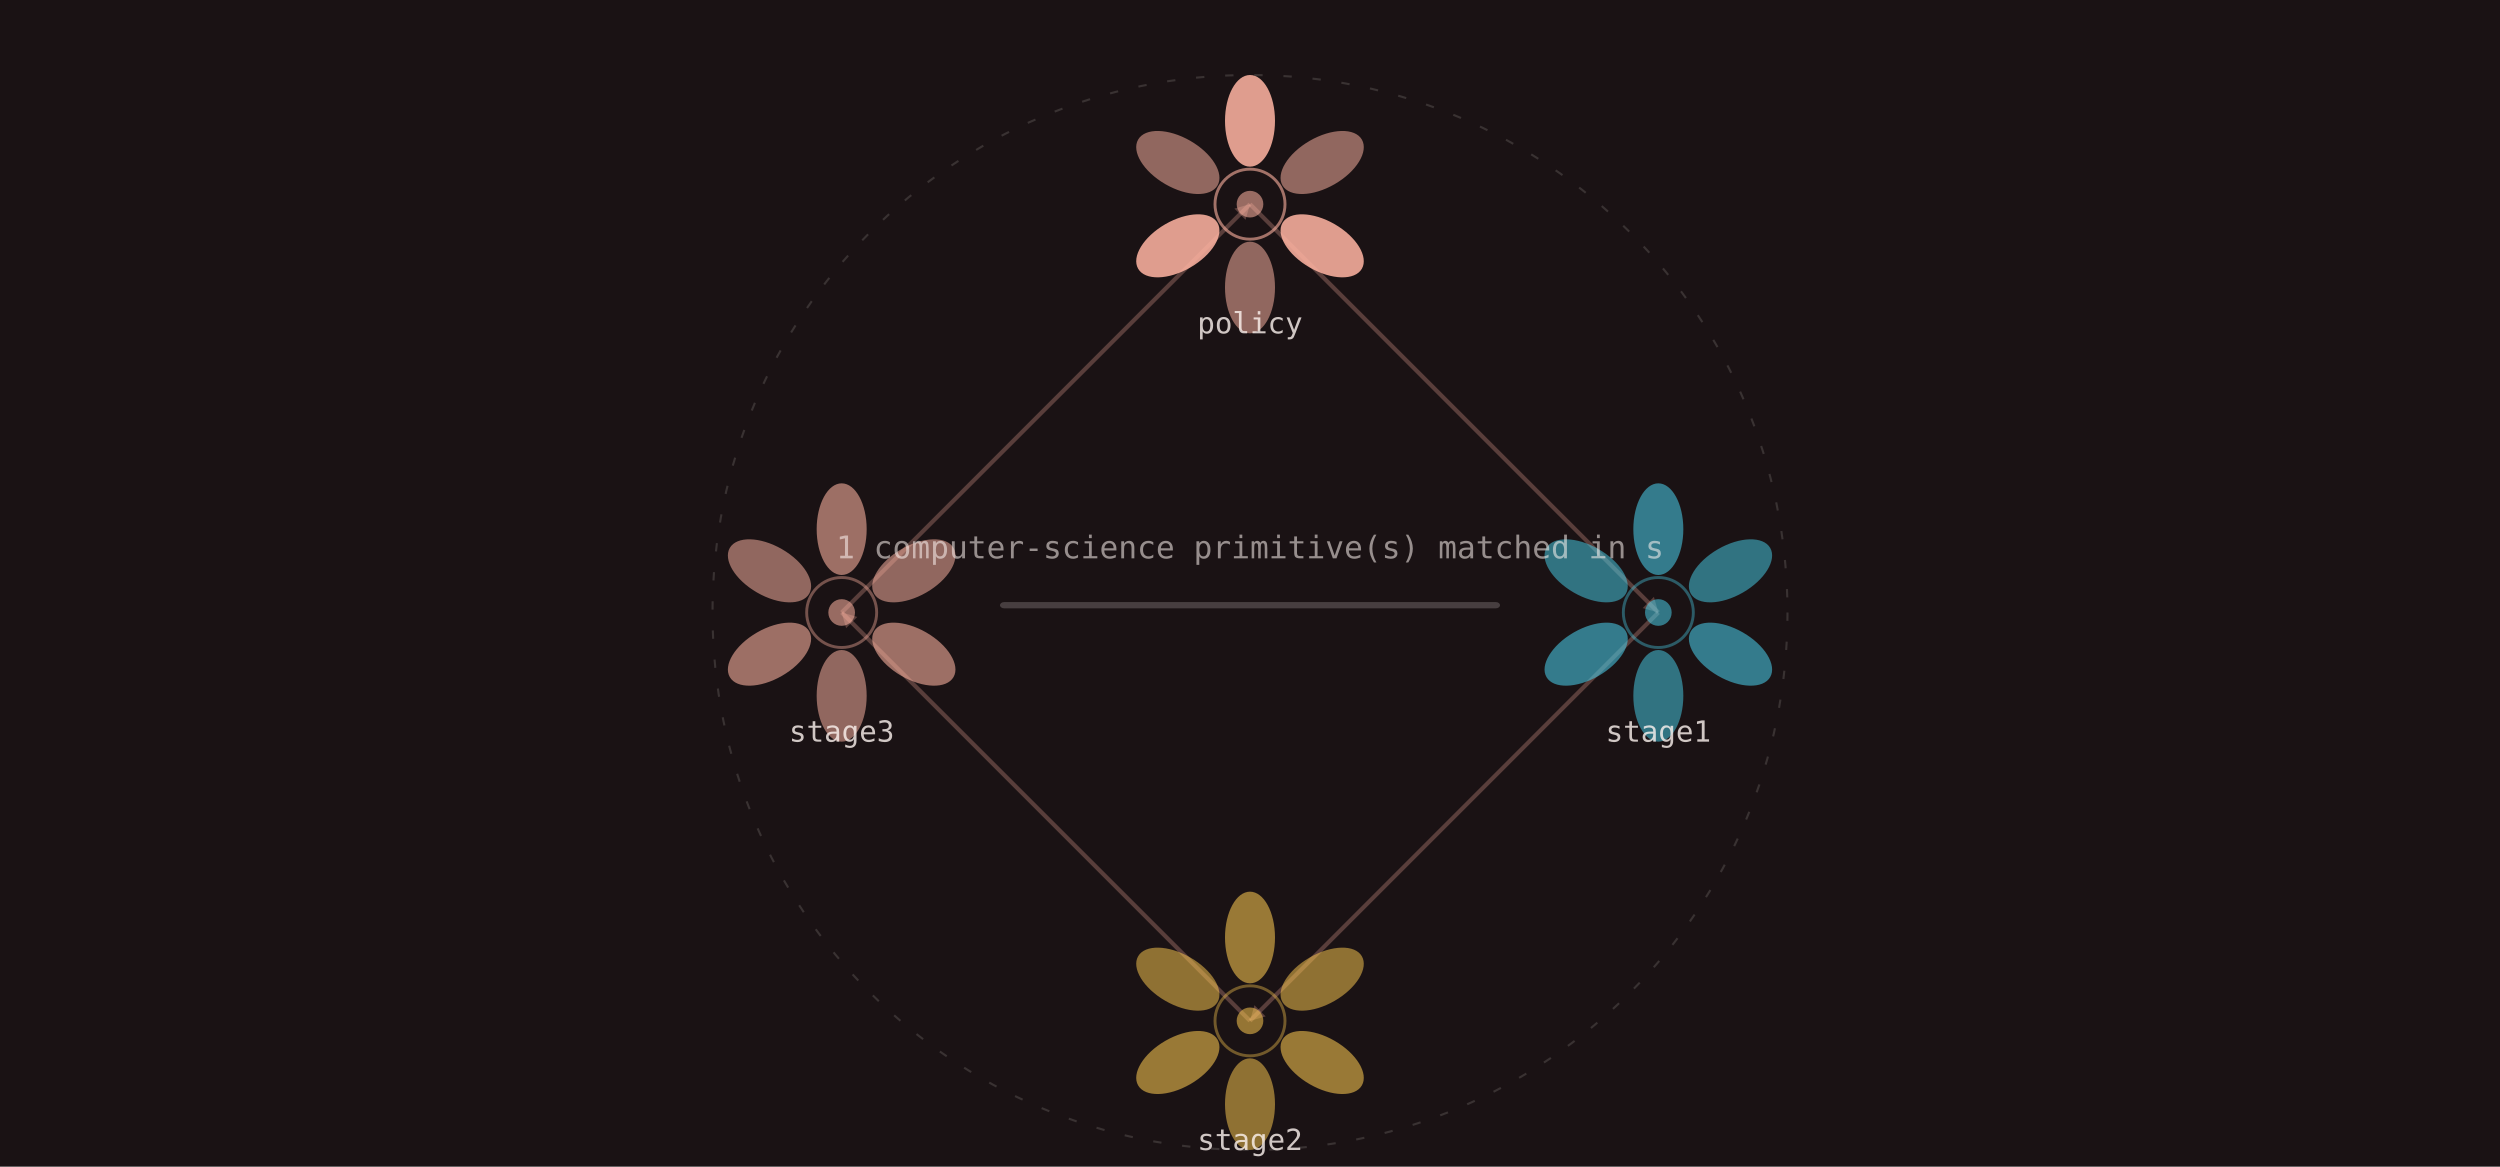
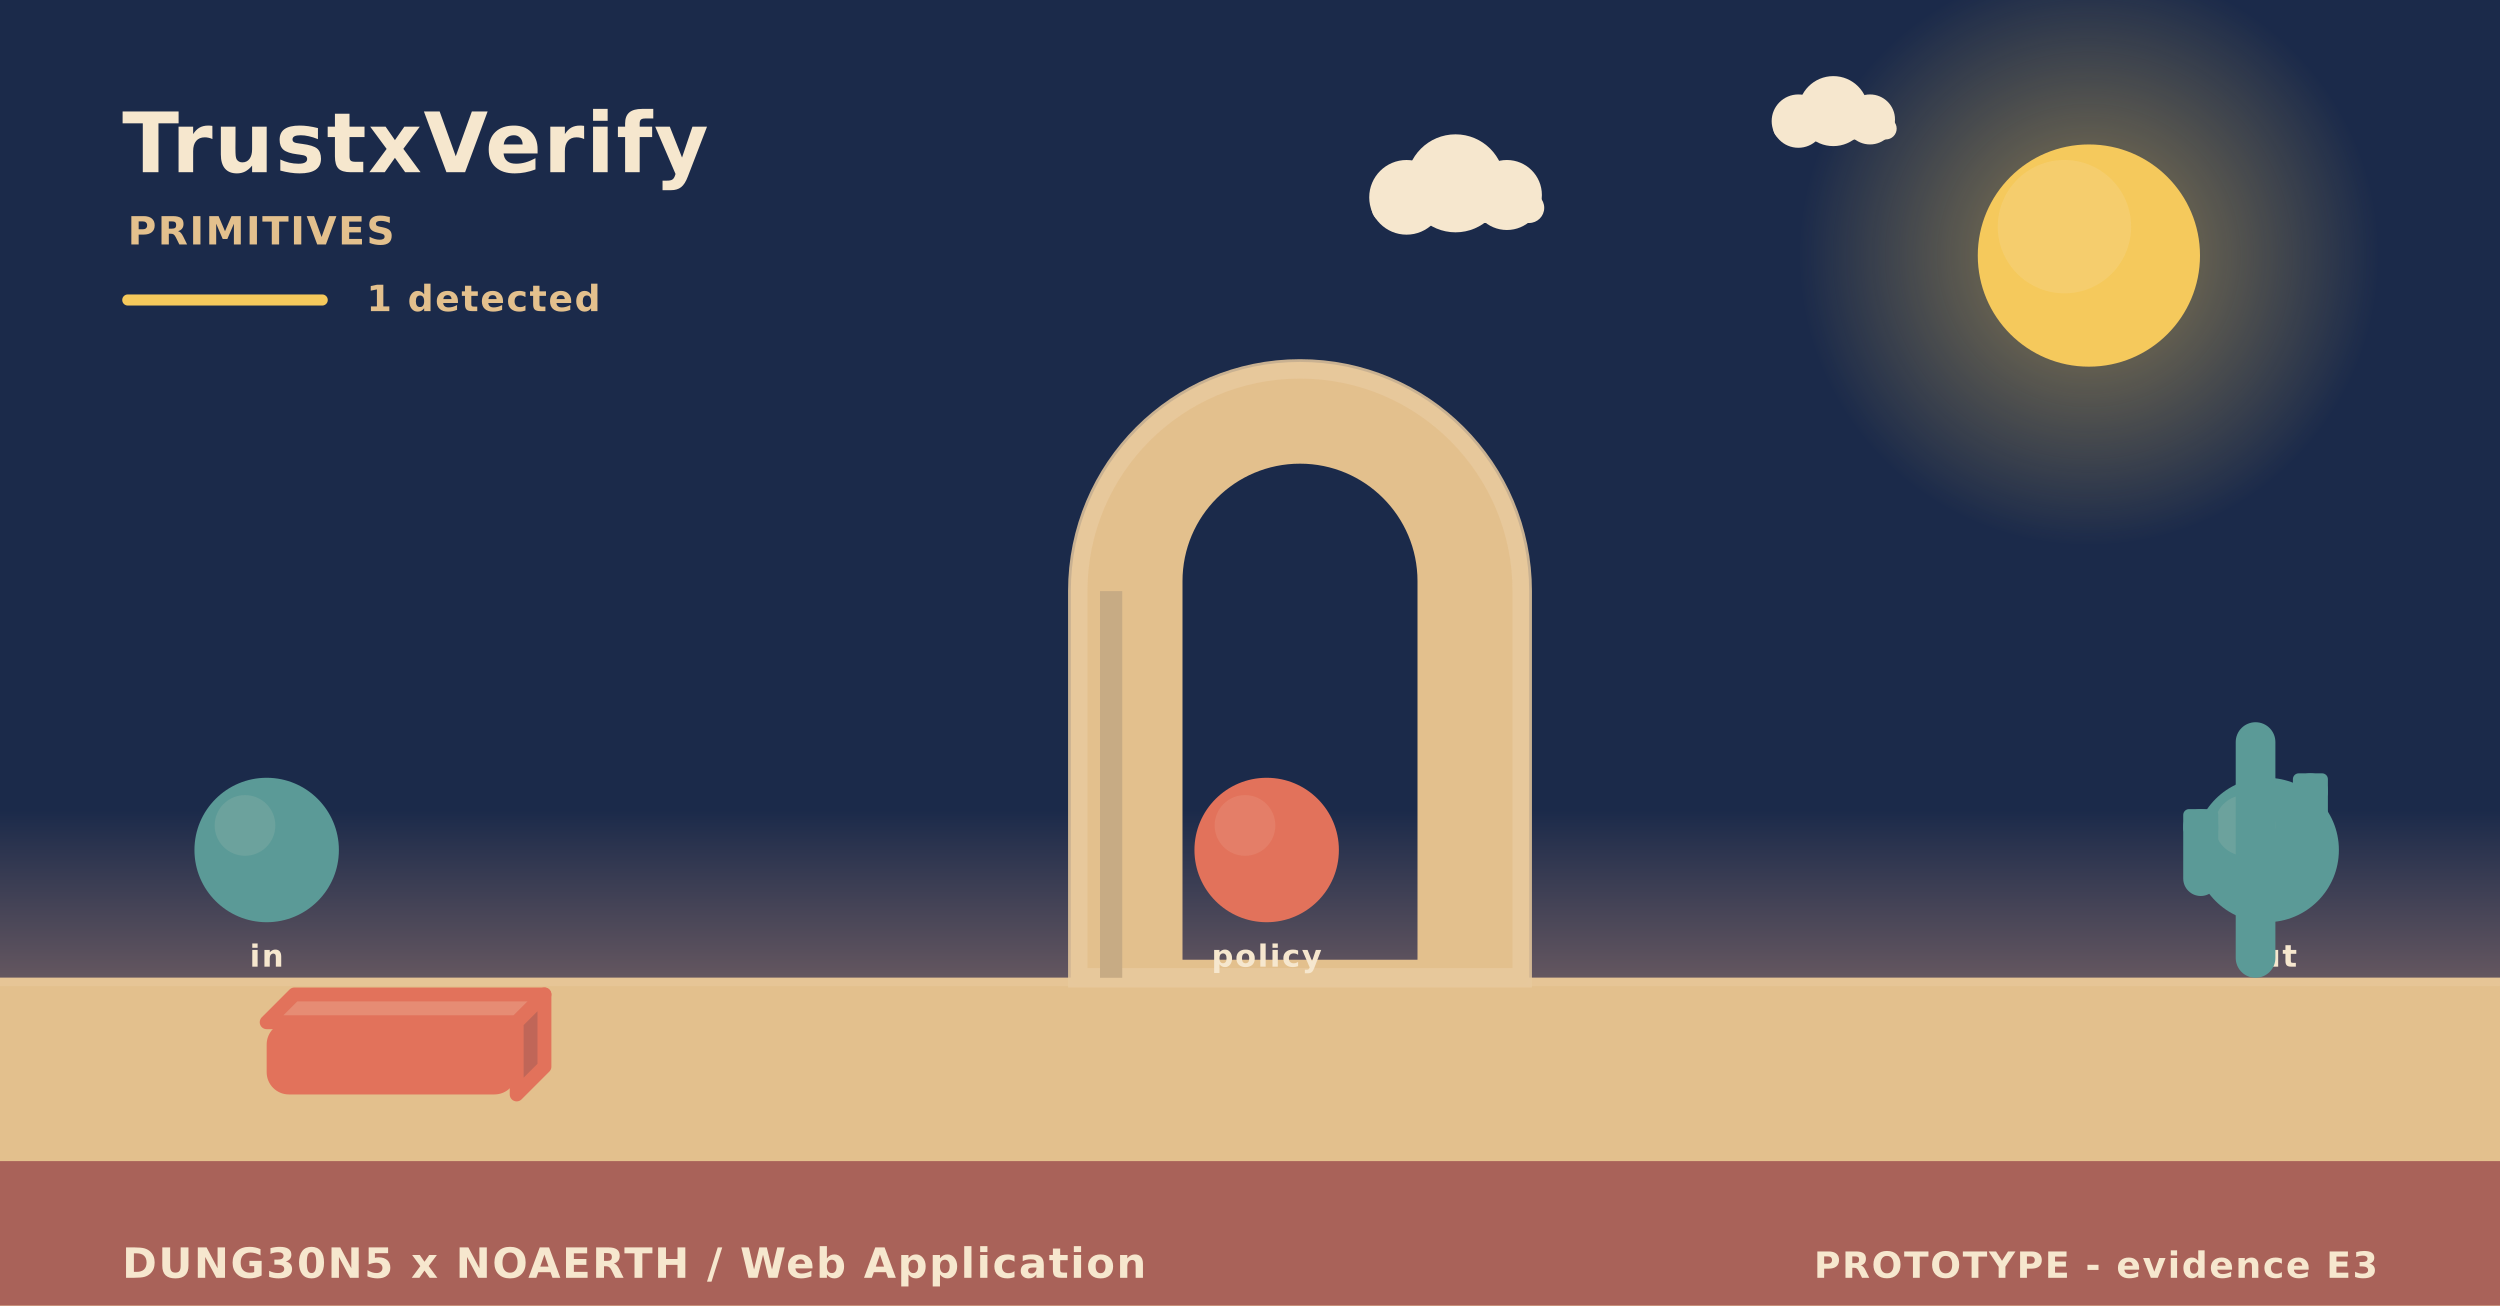
- <svg xmlns="http://www.w3.org/2000/svg" viewBox="0 0 1200 560" width="1200" height="560" role="img" aria-label="TrustxVerify state machine">
-   <rect width="1200" height="560" fill="#1a1214" />
-   <defs>
-     <linearGradient id="gs" x1="0" y1="0" x2="1" y2="1">
-       <stop offset="0%" stop-color="#ffb4a2" />
-       <stop offset="100%" stop-color="#48cae4" />
-     </linearGradient>
-   </defs>
-   <circle cx="600.00" cy="294.00" r="258.00" fill="none" stroke="rgba(253,244,240,0.140)" stroke-width="1.00" opacity="1.00" stroke-dasharray="4 10" />
-   <line x1="600.00" y1="98.00" x2="796.00" y2="294.00" stroke="rgba(255,180,162,0.500)" stroke-width="2.00" opacity="0.55" />
-   <polygon points="796.00,294.00 793.88,286.50 788.50,291.88" fill="rgba(255,180,162,0.500)" opacity="0.55" />
-   <line x1="796.00" y1="294.00" x2="600.00" y2="490.00" stroke="rgba(255,180,162,0.500)" stroke-width="2.00" opacity="0.55" />
-   <polygon points="600.00,490.00 607.50,487.88 602.12,482.50" fill="rgba(255,180,162,0.500)" opacity="0.55" />
-   <line x1="600.00" y1="490.00" x2="404.00" y2="294.00" stroke="rgba(255,180,162,0.500)" stroke-width="2.00" opacity="0.55" />
-   <polygon points="404.00,294.00 406.12,301.50 411.50,296.12" fill="rgba(255,180,162,0.500)" opacity="0.55" />
-   <line x1="404.00" y1="294.00" x2="600.00" y2="98.00" stroke="rgba(255,180,162,0.500)" stroke-width="2.00" opacity="0.55" />
-   <polygon points="600.00,98.00 592.50,100.12 597.88,105.50" fill="rgba(255,180,162,0.500)" opacity="0.55" />
-   <ellipse cx="600.00" cy="58.00" rx="12.00" ry="22.00" fill="rgba(255,180,162,0.900)" opacity="0.95" transform="rotate(0.0 600.00 58.00)" />
-   <ellipse cx="634.64" cy="78.00" rx="12.00" ry="22.00" fill="rgba(255,180,162,0.550)" opacity="0.95" transform="rotate(60.0 634.64 78.00)" />
-   <ellipse cx="634.64" cy="118.00" rx="12.00" ry="22.00" fill="rgba(255,180,162,0.900)" opacity="0.95" transform="rotate(120.0 634.64 118.00)" />
-   <ellipse cx="600.00" cy="138.00" rx="12.00" ry="22.00" fill="rgba(255,180,162,0.550)" opacity="0.95" transform="rotate(180.0 600.00 138.00)" />
-   <ellipse cx="565.36" cy="118.00" rx="12.00" ry="22.00" fill="rgba(255,180,162,0.900)" opacity="0.95" transform="rotate(240.0 565.36 118.00)" />
-   <ellipse cx="565.36" cy="78.00" rx="12.00" ry="22.00" fill="rgba(255,180,162,0.550)" opacity="0.95" transform="rotate(300.0 565.36 78.00)" />
-   <circle cx="600.00" cy="98.00" r="16.80" fill="none" stroke="rgba(255,180,162,0.900)" stroke-width="1.40" opacity="0.66" />
-   <circle cx="600.00" cy="98.00" r="6.40" fill="rgba(255,180,162,0.550)" opacity="1.00" />
-   <text x="600" y="160" font-family="ui-monospace,Menlo,monospace" font-size="14" fill="rgba(253,244,240,0.800)" text-anchor="middle">policy</text>
-   <ellipse cx="796.00" cy="254.00" rx="12.00" ry="22.00" fill="rgba(72,202,228,0.600)" opacity="0.95" transform="rotate(0.0 796.00 254.00)" />
-   <ellipse cx="830.64" cy="274.00" rx="12.00" ry="22.00" fill="rgba(72,202,228,0.550)" opacity="0.95" transform="rotate(60.0 830.64 274.00)" />
-   <ellipse cx="830.64" cy="314.00" rx="12.00" ry="22.00" fill="rgba(72,202,228,0.600)" opacity="0.95" transform="rotate(120.0 830.64 314.00)" />
-   <ellipse cx="796.00" cy="334.00" rx="12.00" ry="22.00" fill="rgba(72,202,228,0.550)" opacity="0.95" transform="rotate(180.0 796.00 334.00)" />
-   <ellipse cx="761.36" cy="314.00" rx="12.00" ry="22.00" fill="rgba(72,202,228,0.600)" opacity="0.95" transform="rotate(240.0 761.36 314.00)" />
-   <ellipse cx="761.36" cy="274.00" rx="12.00" ry="22.00" fill="rgba(72,202,228,0.550)" opacity="0.95" transform="rotate(300.0 761.36 274.00)" />
-   <circle cx="796.00" cy="294.00" r="16.80" fill="none" stroke="rgba(72,202,228,0.600)" stroke-width="1.40" opacity="0.66" />
-   <circle cx="796.00" cy="294.00" r="6.40" fill="rgba(72,202,228,0.550)" opacity="1.00" />
-   <text x="796" y="356" font-family="ui-monospace,Menlo,monospace" font-size="14" fill="rgba(253,244,240,0.800)" text-anchor="middle">stage1</text>
-   <ellipse cx="600.00" cy="450.00" rx="12.00" ry="22.00" fill="rgba(249,199,79,0.600)" opacity="0.95" transform="rotate(0.0 600.00 450.00)" />
-   <ellipse cx="634.64" cy="470.00" rx="12.00" ry="22.00" fill="rgba(249,199,79,0.550)" opacity="0.95" transform="rotate(60.0 634.64 470.00)" />
-   <ellipse cx="634.64" cy="510.00" rx="12.00" ry="22.00" fill="rgba(249,199,79,0.600)" opacity="0.95" transform="rotate(120.0 634.64 510.00)" />
-   <ellipse cx="600.00" cy="530.00" rx="12.00" ry="22.00" fill="rgba(249,199,79,0.550)" opacity="0.95" transform="rotate(180.0 600.00 530.00)" />
-   <ellipse cx="565.36" cy="510.00" rx="12.00" ry="22.00" fill="rgba(249,199,79,0.600)" opacity="0.95" transform="rotate(240.0 565.36 510.00)" />
-   <ellipse cx="565.36" cy="470.00" rx="12.00" ry="22.00" fill="rgba(249,199,79,0.550)" opacity="0.95" transform="rotate(300.0 565.36 470.00)" />
-   <circle cx="600.00" cy="490.00" r="16.80" fill="none" stroke="rgba(249,199,79,0.600)" stroke-width="1.40" opacity="0.66" />
-   <circle cx="600.00" cy="490.00" r="6.40" fill="rgba(249,199,79,0.550)" opacity="1.00" />
-   <text x="600" y="552" font-family="ui-monospace,Menlo,monospace" font-size="14" fill="rgba(253,244,240,0.800)" text-anchor="middle">stage2</text>
-   <ellipse cx="404.00" cy="254.00" rx="12.00" ry="22.00" fill="rgba(255,180,162,0.600)" opacity="0.95" transform="rotate(0.0 404.00 254.00)" />
-   <ellipse cx="438.64" cy="274.00" rx="12.00" ry="22.00" fill="rgba(255,180,162,0.550)" opacity="0.95" transform="rotate(60.0 438.64 274.00)" />
-   <ellipse cx="438.64" cy="314.00" rx="12.00" ry="22.00" fill="rgba(255,180,162,0.600)" opacity="0.95" transform="rotate(120.0 438.64 314.00)" />
-   <ellipse cx="404.00" cy="334.00" rx="12.00" ry="22.00" fill="rgba(255,180,162,0.550)" opacity="0.95" transform="rotate(180.0 404.00 334.00)" />
-   <ellipse cx="369.36" cy="314.00" rx="12.00" ry="22.00" fill="rgba(255,180,162,0.600)" opacity="0.95" transform="rotate(240.0 369.36 314.00)" />
-   <ellipse cx="369.36" cy="274.00" rx="12.00" ry="22.00" fill="rgba(255,180,162,0.550)" opacity="0.95" transform="rotate(300.0 369.36 274.00)" />
-   <circle cx="404.00" cy="294.00" r="16.80" fill="none" stroke="rgba(255,180,162,0.600)" stroke-width="1.40" opacity="0.66" />
-   <circle cx="404.00" cy="294.00" r="6.40" fill="rgba(255,180,162,0.550)" opacity="1.00" />
-   <text x="404" y="356" font-family="ui-monospace,Menlo,monospace" font-size="14" fill="rgba(253,244,240,0.800)" text-anchor="middle">stage3</text>
-   <rect x="480.00" y="289.00" width="240.00" height="3.00" rx="2.00" fill="rgba(253,244,240,0.200)" opacity="1.00" />
-   <text x="600" y="268" font-family="ui-monospace,Menlo,monospace" font-size="15" fill="rgba(253,244,240,0.550)" text-anchor="middle">1 computer-science primitive(s) matched in s</text>
+ <svg xmlns="http://www.w3.org/2000/svg" width="900" height="470" viewBox="0 0 900 470" role="img" aria-label="TrustxVerify - how it behaves">
+   <linearGradient id="skys" x1="0" y1="0" x2="0" y2="1">
+     <stop offset="0" stop-color="#1b2a4a" />
+     <stop offset="0.62" stop-color="#1b2a4a" />
+     <stop offset="1" stop-color="#f3ad8a" />
+   </linearGradient>
+   <rect width="900" height="470" fill="url(#skys)" />
+   <radialGradient id="suns">
+     <stop offset="0.35" stop-color="#f5c95c" stop-opacity="0.34" />
+     <stop offset="1" stop-color="#f5c95c" stop-opacity="0" />
+   </radialGradient>
+   <circle cx="752" cy="92" r="104" fill="url(#suns)" />
+   <circle cx="752" cy="92" r="40" fill="#f5c95c" />
+   <circle cx="743.2" cy="81.6" r="24" fill="#f5d27e" opacity="0.5" />
+   <g>
+     <circle cx="524" cy="66" r="17.64" fill="#f6e7ce" />
+     <circle cx="506.36" cy="71.04" r="13.44" fill="#f6e7ce" />
+     <circle cx="542.48" cy="70.2" r="12.6" fill="#f6e7ce" />
+     <rect x="493.76" y="69.36" width="62.16" height="10.92" rx="5.46" fill="#f6e7ce" />
+   </g>
+   <g>
+     <circle cx="660" cy="40" r="12.6" fill="#f6e7ce" />
+     <circle cx="647.4" cy="43.6" r="9.6" fill="#f6e7ce" />
+     <circle cx="673.2" cy="43" r="9" fill="#f6e7ce" />
+     <rect x="638.4" y="42.4" width="44.4" height="7.8" rx="3.9" fill="#f6e7ce" />
+   </g>
+   <rect x="0" y="352" width="900" height="118" fill="#e3c08d" />
+   <rect x="0" y="352" width="900" height="3" fill="#e6c596" />
+   <text x="44" y="62" font-family="Verdana,DejaVu Sans,sans-serif" font-size="30" font-weight="700" letter-spacing="0.6" fill="#f6e7ce" text-anchor="start">TrustxVerify</text>
+   <text x="46" y="88" font-family="Verdana,DejaVu Sans,sans-serif" font-size="14" font-weight="700" letter-spacing="0.6" fill="#e3c08d" text-anchor="start">PRIMITIVES</text>
+   <rect x="44" y="106" width="74" height="4" rx="2" fill="#f5c95c" />
+   <text x="132" y="112" font-family="Verdana,DejaVu Sans,sans-serif" font-size="13" font-weight="700" letter-spacing="0.6" fill="#e3c08d" text-anchor="start">1 detected</text>
+   <path d="M388,352 L388,212.8 A80,80 0 0 1 548,212.8 L548,352 Z M423.2,348 L423.2,209.22 A44.8,44.8 0 0 1 512.8,209.22 L512.8,348 Z" fill="#e3c08d" fill-rule="evenodd" stroke="#e3c08d" stroke-width="5" stroke-linejoin="round" />
+   <path d="M388,352 L388,212.8 A80,80 0 0 1 548,212.8 L548,352 Z" fill="none" stroke="#e8c99d" stroke-width="7" stroke-linecap="round" opacity="0.85" />
+   <rect x="396" y="212.8" width="8" height="139.2" fill="#c7ab84" />
+   <circle cx="96" cy="306" r="26" fill="#5b9a97" />
+   <circle cx="88.2" cy="297.16" r="10.92" fill="#7aa9a2" opacity="0.55" />
+   <text x="96" y="348" font-family="Verdana,DejaVu Sans,sans-serif" font-size="11" font-weight="700" letter-spacing="0.6" fill="#f6e7ce" text-anchor="middle">in</text>
+   <circle cx="456" cy="306" r="26" fill="#e2725b" />
+   <circle cx="448.2" cy="297.16" r="10.92" fill="#e68972" opacity="0.55" />
+   <text x="456" y="348" font-family="Verdana,DejaVu Sans,sans-serif" font-size="11" font-weight="700" letter-spacing="0.6" fill="#f6e7ce" text-anchor="middle">policy</text>
+   <circle cx="816" cy="306" r="26" fill="#5b9a97" />
+   <circle cx="808.2" cy="297.16" r="10.92" fill="#7aa9a2" opacity="0.55" />
+   <text x="816" y="348" font-family="Verdana,DejaVu Sans,sans-serif" font-size="11" font-weight="700" letter-spacing="0.6" fill="#f6e7ce" text-anchor="middle">out</text>
+   <path d="M96,368 L186,368 L196,358 L106,358 Z" fill="#e68c74" stroke="#e2725b" stroke-width="5" stroke-linejoin="round" />
+   <path d="M186,368 L196,358 L196,384 L186,394 Z" fill="#c06658" stroke="#e2725b" stroke-width="5" stroke-linejoin="round" />
+   <rect x="96" y="368" width="90" height="26" rx="8" fill="#e2725b" />
+   <rect x="804.86" y="260" width="14.28" height="92" rx="7.14" fill="#5b9a97" />
+   <rect x="785.96" y="291.28" width="12.6" height="31.28" rx="6.3" fill="#5b9a97" />
+   <rect x="785.96" y="291.28" width="12.6" height="9.2" rx="2.1" fill="#5b9a97" />
+   <rect x="825.44" y="278.4" width="12.6" height="31.28" rx="6.3" fill="#5b9a97" />
+   <rect x="825.44" y="278.4" width="12.6" height="9.2" rx="2.1" fill="#5b9a97" />
+   <rect x="0" y="418" width="900" height="52" rx="0" fill="#a65c56" opacity="0.94" />
+   <text x="44" y="460" font-family="Verdana,DejaVu Sans,sans-serif" font-size="15" font-weight="700" letter-spacing="0.6" fill="#f6e7ce" text-anchor="start">DUNG30N5 x NOAERTH  /  Web Application</text>
+   <text x="856" y="460" font-family="Verdana,DejaVu Sans,sans-serif" font-size="13" font-weight="700" letter-spacing="0.6" fill="#f6e7ce" text-anchor="end">PROTOTYPE  -  evidence E3</text>
</svg>
